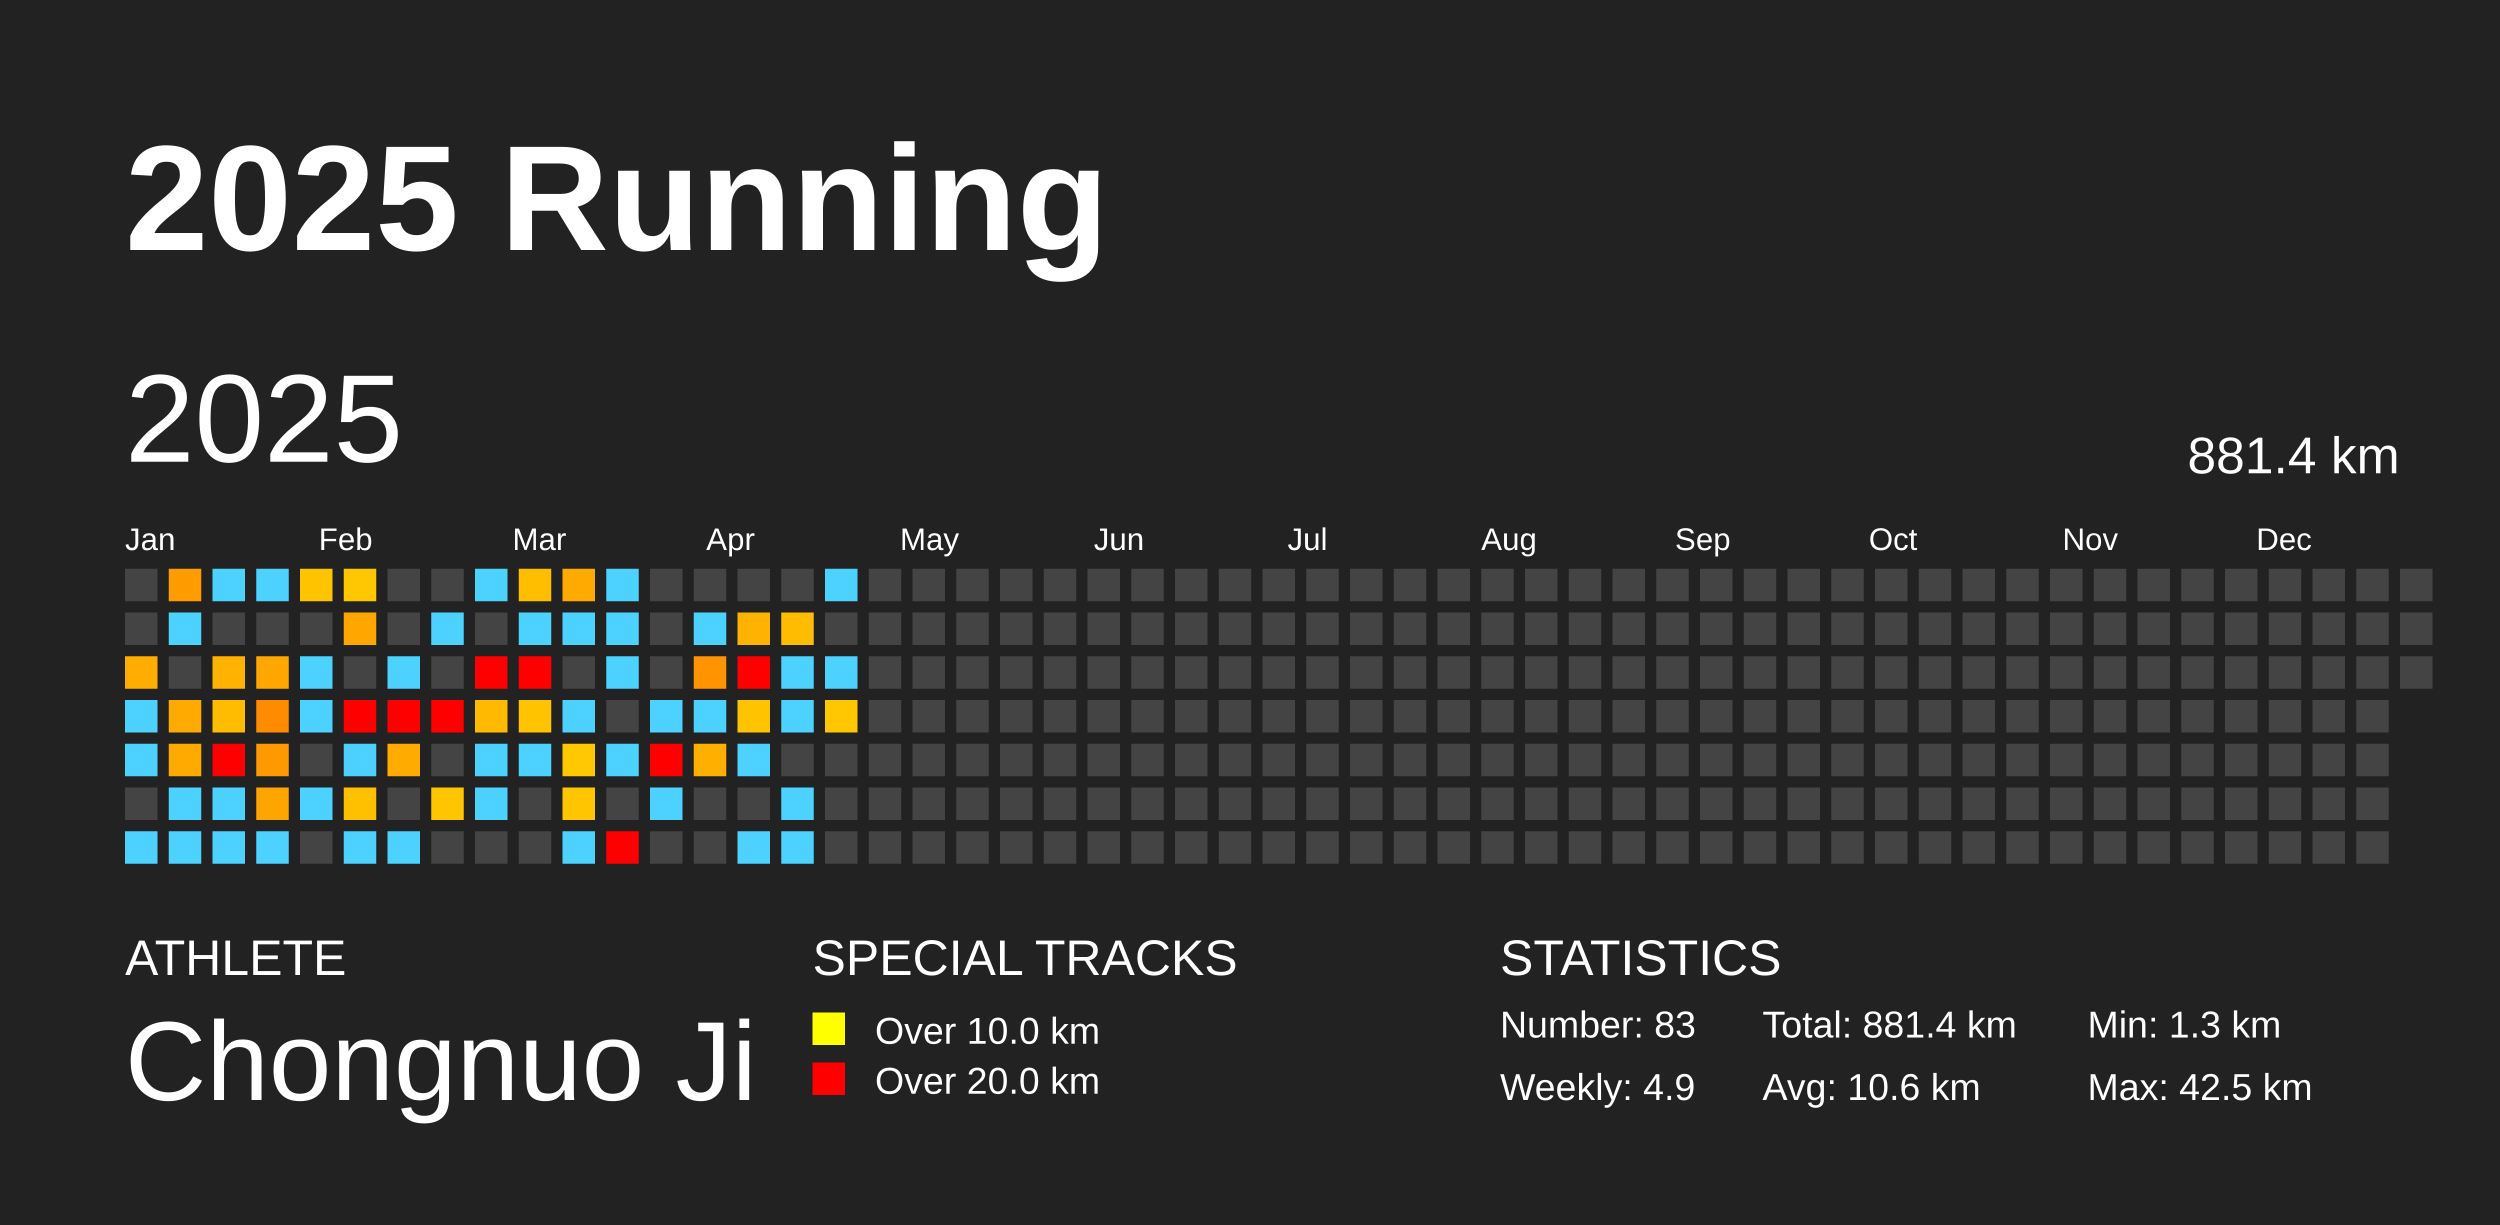
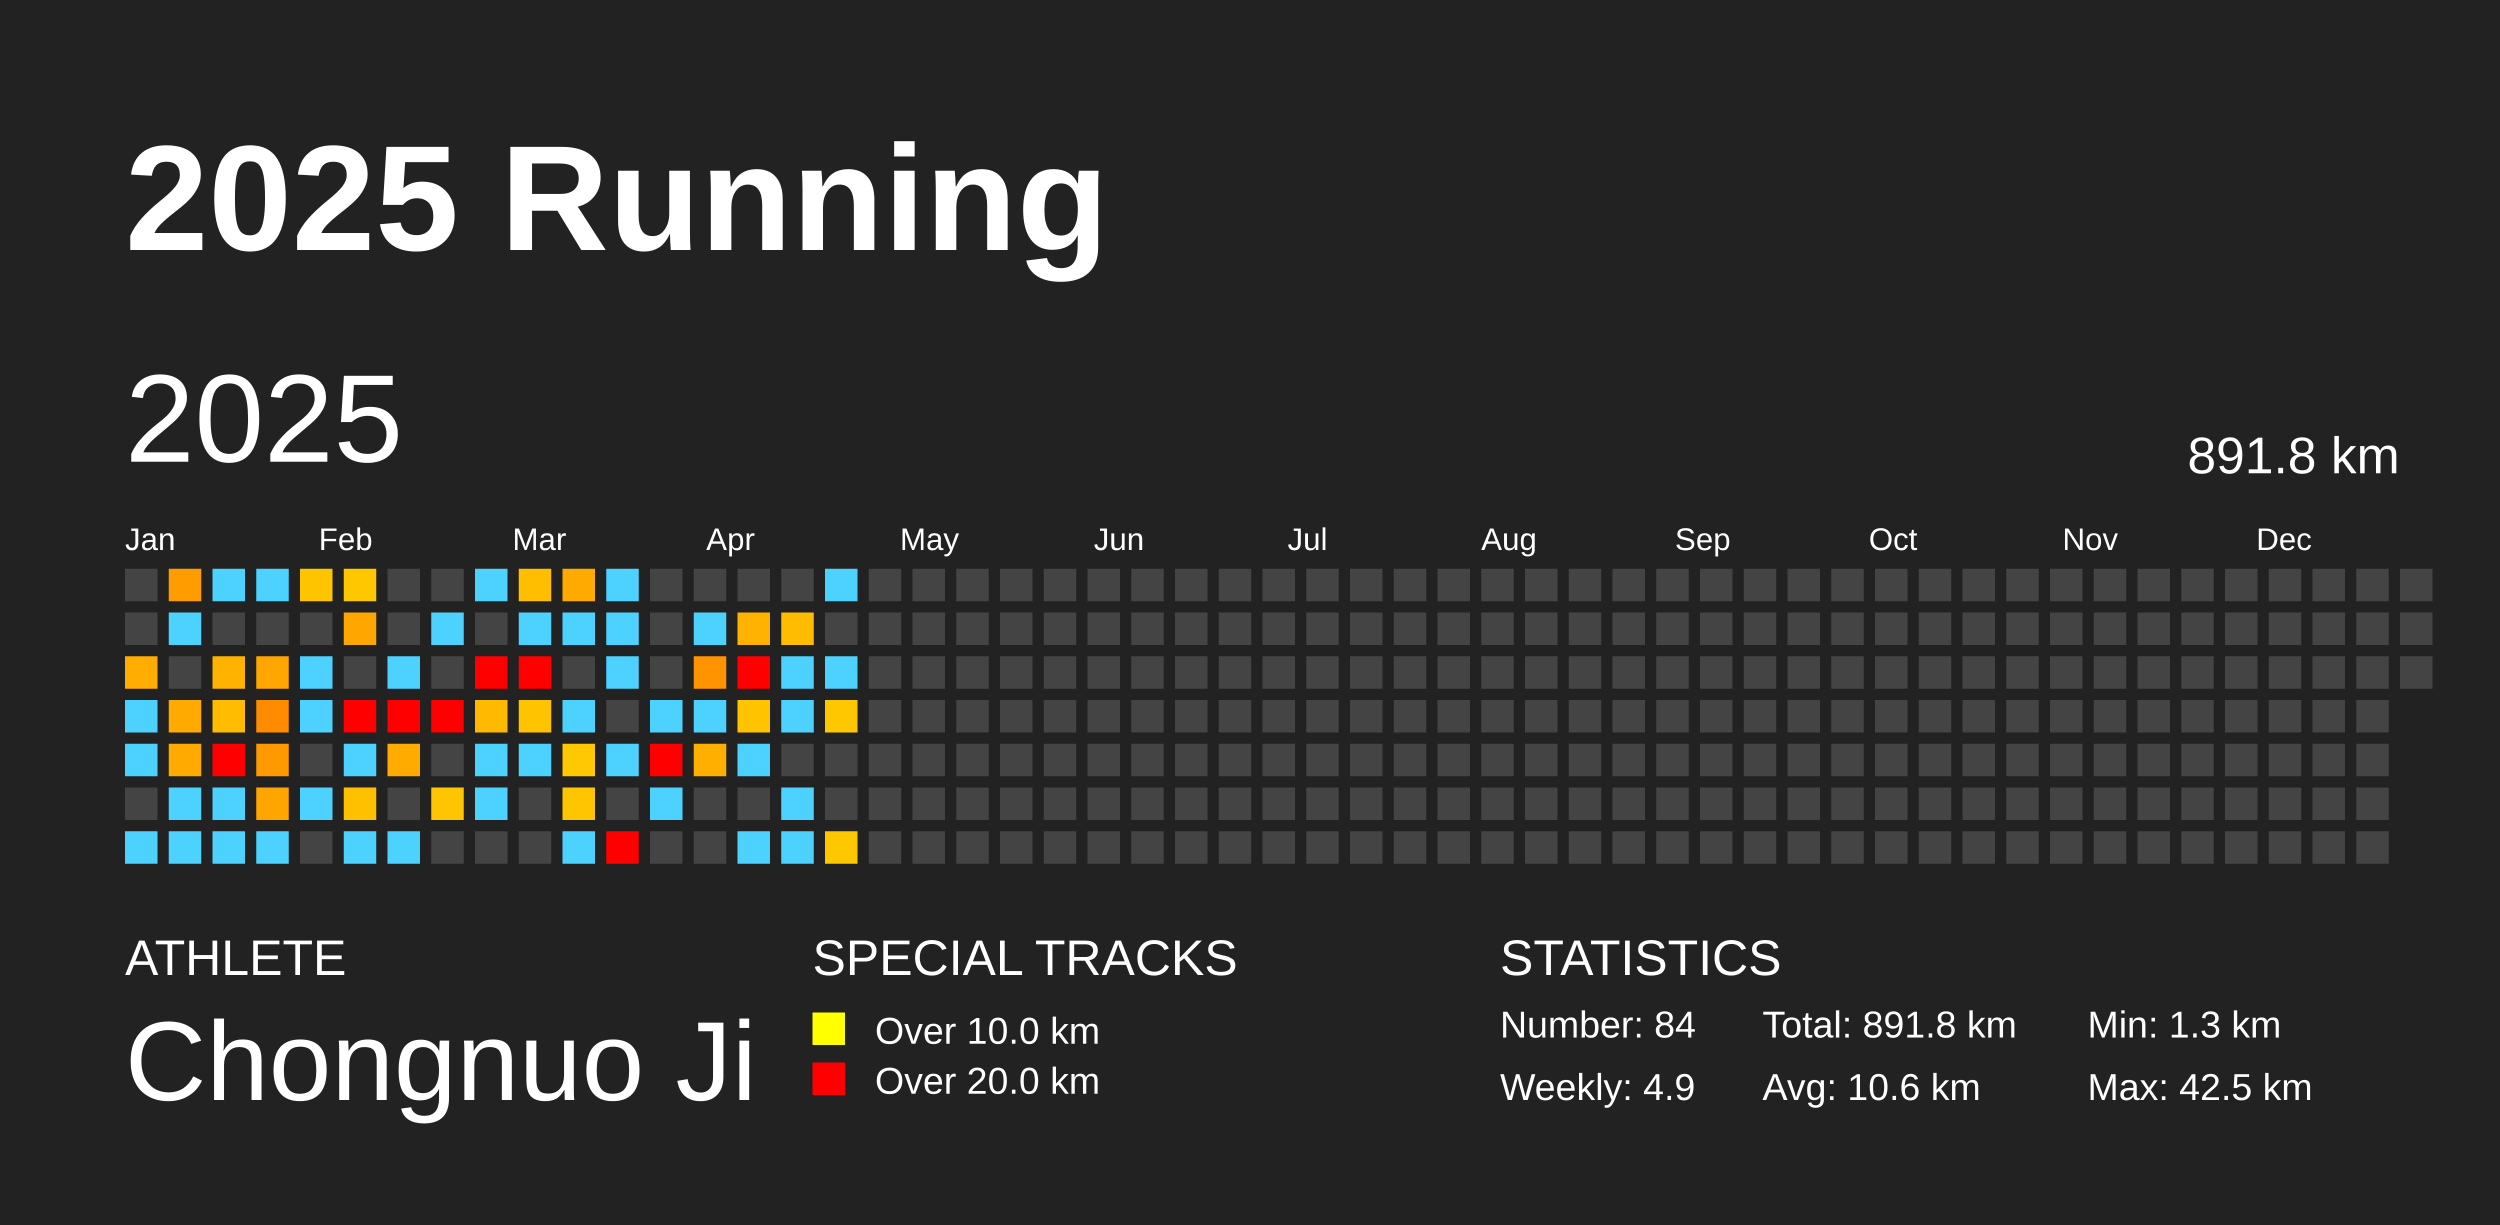
<svg xmlns="http://www.w3.org/2000/svg" baseProfile="full" height="98mm" version="1.1" viewBox="0,0,200,98" width="200mm">
  <defs />
  <rect fill="#222222" height="98" width="200" x="0" y="0" />
  <text fill="#FFFFFF" style="font-size:12px; font-family:Arial; font-weight:bold;" x="10" y="20">2025 Running</text>
  <text fill="#FFFFFF" style="font-size:4px; font-family:Arial" x="10" y="78">ATHLETE</text>
  <text fill="#FFFFFF" style="font-size:9px; font-family:Arial" x="10" y="88">Chongnuo Ji</text>
  <text fill="#FFFFFF" style="font-size:4px; font-family:Arial" x="65" y="78">SPECIAL TRACKS</text>
  <rect fill="yellow" height="2.6" width="2.6" x="65" y="81" />
  <text fill="#FFFFFF" style="font-size:3px; font-family:Arial" x="70" y="83.5">Over 10.0 km</text>
  <rect fill="red" height="2.6" width="2.6" x="65" y="85" />
  <text fill="#FFFFFF" style="font-size:3px; font-family:Arial" x="70" y="87.5">Over 20.0 km</text>
  <text fill="#FFFFFF" style="font-size:4px; font-family:Arial" x="120" y="78">STATISTICS</text>
-   <text fill="#FFFFFF" style="font-size:3px; font-family:Arial" x="120" y="83">Number: 83</text>
+   <text fill="#FFFFFF" style="font-size:3px; font-family:Arial" x="120" y="83">Number: 84</text>
  <text fill="#FFFFFF" style="font-size:3px; font-family:Arial" x="120" y="88">Weekly: 4.9</text>
-   <text fill="#FFFFFF" style="font-size:3px; font-family:Arial" x="141" y="83">Total: 881.4 km</text>
+   <text fill="#FFFFFF" style="font-size:3px; font-family:Arial" x="141" y="83">Total: 891.8 km</text>
  <text fill="#FFFFFF" style="font-size:3px; font-family:Arial" x="141" y="88">Avg: 10.6 km</text>
  <text fill="#FFFFFF" style="font-size:3px; font-family:Arial" x="167" y="83">Min: 1.3 km</text>
  <text fill="#FFFFFF" style="font-size:3px; font-family:Arial" x="167" y="88">Max: 42.5 km</text>
  <text dominant-baseline="hanging" fill="#FFFFFF" style="font-size:10.0px; font-family:Arial;" x="10" y="30">2025</text>
-   <text dominant-baseline="hanging" fill="#FFFFFF" style="font-size:4.125px; font-family:Arial;" x="175" y="35">881.4 km</text>
+   <text dominant-baseline="hanging" fill="#FFFFFF" style="font-size:4.125px; font-family:Arial;" x="175" y="35">891.8 km</text>
  <text fill="#FFFFFF" style="font-size:2.5px; font-family:Arial" x="10.0" y="44">Jan</text>
  <text fill="#FFFFFF" style="font-size:2.5px; font-family:Arial" x="25.5" y="44">Feb</text>
  <text fill="#FFFFFF" style="font-size:2.5px; font-family:Arial" x="41.0" y="44">Mar</text>
  <text fill="#FFFFFF" style="font-size:2.5px; font-family:Arial" x="56.5" y="44">Apr</text>
  <text fill="#FFFFFF" style="font-size:2.5px; font-family:Arial" x="72.0" y="44">May</text>
  <text fill="#FFFFFF" style="font-size:2.5px; font-family:Arial" x="87.5" y="44">Jun</text>
  <text fill="#FFFFFF" style="font-size:2.5px; font-family:Arial" x="103.0" y="44">Jul</text>
  <text fill="#FFFFFF" style="font-size:2.5px; font-family:Arial" x="118.5" y="44">Aug</text>
  <text fill="#FFFFFF" style="font-size:2.5px; font-family:Arial" x="134.0" y="44">Sep</text>
  <text fill="#FFFFFF" style="font-size:2.5px; font-family:Arial" x="149.5" y="44">Oct</text>
  <text fill="#FFFFFF" style="font-size:2.5px; font-family:Arial" x="165.0" y="44">Nov</text>
  <text fill="#FFFFFF" style="font-size:2.5px; font-family:Arial" x="180.5" y="44">Dec</text>
  <rect fill="#444444" height="2.6" width="2.6" x="10.0" y="45.5" />
  <rect fill="#444444" height="2.6" width="2.6" x="10.0" y="49.0" />
  <rect fill="#ffad00" height="2.6" width="2.6" x="10.0" y="52.5" />
  <rect fill="#4dd2ff" height="2.6" width="2.6" x="10.0" y="56.0" />
  <rect fill="#4dd2ff" height="2.6" width="2.6" x="10.0" y="59.5" />
  <rect fill="#444444" height="2.6" width="2.6" x="10.0" y="63.0" />
  <rect fill="#4dd2ff" height="2.6" width="2.6" x="10.0" y="66.5" />
  <rect fill="#ff9d00" height="2.6" width="2.6" x="13.5" y="45.5" />
  <rect fill="#4dd2ff" height="2.6" width="2.6" x="13.5" y="49.0" />
  <rect fill="#444444" height="2.6" width="2.6" x="13.5" y="52.5" />
  <rect fill="#ffaa00" height="2.6" width="2.6" x="13.5" y="56.0" />
  <rect fill="#ffaa00" height="2.6" width="2.6" x="13.5" y="59.5" />
  <rect fill="#4dd2ff" height="2.6" width="2.6" x="13.5" y="63.0" />
  <rect fill="#4dd2ff" height="2.6" width="2.6" x="13.5" y="66.5" />
  <rect fill="#4dd2ff" height="2.6" width="2.6" x="17.0" y="45.5" />
  <rect fill="#444444" height="2.6" width="2.6" x="17.0" y="49.0" />
  <rect fill="#ffb300" height="2.6" width="2.6" x="17.0" y="52.5" />
  <rect fill="#ffbc00" height="2.6" width="2.6" x="17.0" y="56.0" />
  <rect fill="red" height="2.6" width="2.6" x="17.0" y="59.5" />
  <rect fill="#4dd2ff" height="2.6" width="2.6" x="17.0" y="63.0" />
  <rect fill="#4dd2ff" height="2.6" width="2.6" x="17.0" y="66.5" />
  <rect fill="#4dd2ff" height="2.6" width="2.6" x="20.5" y="45.5" />
  <rect fill="#444444" height="2.6" width="2.6" x="20.5" y="49.0" />
  <rect fill="#ffa600" height="2.6" width="2.6" x="20.5" y="52.5" />
  <rect fill="#ff8c00" height="2.6" width="2.6" x="20.5" y="56.0" />
  <rect fill="#ff9900" height="2.6" width="2.6" x="20.5" y="59.5" />
  <rect fill="#ffa500" height="2.6" width="2.6" x="20.5" y="63.0" />
  <rect fill="#4dd2ff" height="2.6" width="2.6" x="20.5" y="66.5" />
  <rect fill="#ffc400" height="2.6" width="2.6" x="24.0" y="45.5" />
  <rect fill="#444444" height="2.6" width="2.6" x="24.0" y="49.0" />
  <rect fill="#4dd2ff" height="2.6" width="2.6" x="24.0" y="52.5" />
  <rect fill="#4dd2ff" height="2.6" width="2.6" x="24.0" y="56.0" />
  <rect fill="#444444" height="2.6" width="2.6" x="24.0" y="59.5" />
  <rect fill="#4dd2ff" height="2.6" width="2.6" x="24.0" y="63.0" />
  <rect fill="#444444" height="2.6" width="2.6" x="24.0" y="66.5" />
  <rect fill="#ffc700" height="2.6" width="2.6" x="27.5" y="45.5" />
  <rect fill="#ffa700" height="2.6" width="2.6" x="27.5" y="49.0" />
  <rect fill="#444444" height="2.6" width="2.6" x="27.5" y="52.5" />
  <rect fill="red" height="2.6" width="2.6" x="27.5" y="56.0" />
  <rect fill="#4dd2ff" height="2.6" width="2.6" x="27.5" y="59.5" />
  <rect fill="#ffc000" height="2.6" width="2.6" x="27.5" y="63.0" />
  <rect fill="#4dd2ff" height="2.6" width="2.6" x="27.5" y="66.5" />
  <rect fill="#444444" height="2.6" width="2.6" x="31.0" y="45.5" />
  <rect fill="#444444" height="2.6" width="2.6" x="31.0" y="49.0" />
  <rect fill="#4dd2ff" height="2.6" width="2.6" x="31.0" y="52.5" />
  <rect fill="red" height="2.6" width="2.6" x="31.0" y="56.0" />
  <rect fill="#ffab00" height="2.6" width="2.6" x="31.0" y="59.5" />
  <rect fill="#444444" height="2.6" width="2.6" x="31.0" y="63.0" />
  <rect fill="#4dd2ff" height="2.6" width="2.6" x="31.0" y="66.5" />
  <rect fill="#444444" height="2.6" width="2.6" x="34.5" y="45.5" />
  <rect fill="#4dd2ff" height="2.6" width="2.6" x="34.5" y="49.0" />
  <rect fill="#444444" height="2.6" width="2.6" x="34.5" y="52.5" />
  <rect fill="red" height="2.6" width="2.6" x="34.5" y="56.0" />
  <rect fill="#444444" height="2.6" width="2.6" x="34.5" y="59.5" />
  <rect fill="#ffc500" height="2.6" width="2.6" x="34.5" y="63.0" />
  <rect fill="#444444" height="2.6" width="2.6" x="34.5" y="66.5" />
  <rect fill="#4dd2ff" height="2.6" width="2.6" x="38.0" y="45.5" />
  <rect fill="#444444" height="2.6" width="2.6" x="38.0" y="49.0" />
  <rect fill="red" height="2.6" width="2.6" x="38.0" y="52.5" />
  <rect fill="#ffba00" height="2.6" width="2.6" x="38.0" y="56.0" />
  <rect fill="#4dd2ff" height="2.6" width="2.6" x="38.0" y="59.5" />
  <rect fill="#4dd2ff" height="2.6" width="2.6" x="38.0" y="63.0" />
  <rect fill="#444444" height="2.6" width="2.6" x="38.0" y="66.5" />
  <rect fill="#ffbf00" height="2.6" width="2.6" x="41.5" y="45.5" />
  <rect fill="#4dd2ff" height="2.6" width="2.6" x="41.5" y="49.0" />
  <rect fill="red" height="2.6" width="2.6" x="41.5" y="52.5" />
  <rect fill="#ffc300" height="2.6" width="2.6" x="41.5" y="56.0" />
  <rect fill="#4dd2ff" height="2.6" width="2.6" x="41.5" y="59.5" />
  <rect fill="#444444" height="2.6" width="2.6" x="41.5" y="63.0" />
  <rect fill="#444444" height="2.6" width="2.6" x="41.5" y="66.5" />
  <rect fill="#ffaa00" height="2.6" width="2.6" x="45.0" y="45.5" />
  <rect fill="#4dd2ff" height="2.6" width="2.6" x="45.0" y="49.0" />
  <rect fill="#444444" height="2.6" width="2.6" x="45.0" y="52.5" />
  <rect fill="#4dd2ff" height="2.6" width="2.6" x="45.0" y="56.0" />
  <rect fill="#ffc800" height="2.6" width="2.6" x="45.0" y="59.5" />
  <rect fill="#ffc600" height="2.6" width="2.6" x="45.0" y="63.0" />
  <rect fill="#4dd2ff" height="2.6" width="2.6" x="45.0" y="66.5" />
  <rect fill="#4dd2ff" height="2.6" width="2.6" x="48.5" y="45.5" />
  <rect fill="#4dd2ff" height="2.6" width="2.6" x="48.5" y="49.0" />
  <rect fill="#4dd2ff" height="2.6" width="2.6" x="48.5" y="52.5" />
  <rect fill="#444444" height="2.6" width="2.6" x="48.5" y="56.0" />
  <rect fill="#4dd2ff" height="2.6" width="2.6" x="48.5" y="59.5" />
  <rect fill="#444444" height="2.6" width="2.6" x="48.5" y="63.0" />
  <rect fill="red" height="2.6" width="2.6" x="48.5" y="66.5" />
  <rect fill="#444444" height="2.6" width="2.6" x="52.0" y="45.5" />
  <rect fill="#444444" height="2.6" width="2.6" x="52.0" y="49.0" />
  <rect fill="#444444" height="2.6" width="2.6" x="52.0" y="52.5" />
  <rect fill="#4dd2ff" height="2.6" width="2.6" x="52.0" y="56.0" />
  <rect fill="red" height="2.6" width="2.6" x="52.0" y="59.5" />
  <rect fill="#4dd2ff" height="2.6" width="2.6" x="52.0" y="63.0" />
  <rect fill="#444444" height="2.6" width="2.6" x="52.0" y="66.5" />
  <rect fill="#444444" height="2.6" width="2.6" x="55.5" y="45.5" />
  <rect fill="#4dd2ff" height="2.6" width="2.6" x="55.5" y="49.0" />
  <rect fill="#ff9400" height="2.6" width="2.6" x="55.5" y="52.5" />
  <rect fill="#4dd2ff" height="2.6" width="2.6" x="55.5" y="56.0" />
  <rect fill="#ffaf00" height="2.6" width="2.6" x="55.5" y="59.5" />
  <rect fill="#444444" height="2.6" width="2.6" x="55.5" y="63.0" />
  <rect fill="#444444" height="2.6" width="2.6" x="55.5" y="66.5" />
  <rect fill="#444444" height="2.6" width="2.6" x="59.0" y="45.5" />
  <rect fill="#ffb300" height="2.6" width="2.6" x="59.0" y="49.0" />
  <rect fill="red" height="2.6" width="2.6" x="59.0" y="52.5" />
  <rect fill="#ffc300" height="2.6" width="2.6" x="59.0" y="56.0" />
  <rect fill="#4dd2ff" height="2.6" width="2.6" x="59.0" y="59.5" />
  <rect fill="#444444" height="2.6" width="2.6" x="59.0" y="63.0" />
  <rect fill="#4dd2ff" height="2.6" width="2.6" x="59.0" y="66.5" />
  <rect fill="#444444" height="2.6" width="2.6" x="62.5" y="45.5" />
  <rect fill="#ffbc00" height="2.6" width="2.6" x="62.5" y="49.0" />
  <rect fill="#4dd2ff" height="2.6" width="2.6" x="62.5" y="52.5" />
  <rect fill="#4dd2ff" height="2.6" width="2.6" x="62.5" y="56.0" />
  <rect fill="#444444" height="2.6" width="2.6" x="62.5" y="59.5" />
  <rect fill="#4dd2ff" height="2.6" width="2.6" x="62.5" y="63.0" />
  <rect fill="#4dd2ff" height="2.6" width="2.6" x="62.5" y="66.5" />
  <rect fill="#4dd2ff" height="2.6" width="2.6" x="66.0" y="45.5" />
  <rect fill="#444444" height="2.6" width="2.6" x="66.0" y="49.0" />
  <rect fill="#4dd2ff" height="2.6" width="2.6" x="66.0" y="52.5" />
  <rect fill="#ffc700" height="2.6" width="2.6" x="66.0" y="56.0" />
  <rect fill="#444444" height="2.6" width="2.6" x="66.0" y="59.5" />
  <rect fill="#444444" height="2.6" width="2.6" x="66.0" y="63.0" />
-   <rect fill="#444444" height="2.6" width="2.6" x="66.0" y="66.5" />
+   <rect fill="#ffc700" height="2.6" width="2.6" x="66.0" y="66.5" />
  <rect fill="#444444" height="2.6" width="2.6" x="69.5" y="45.5" />
  <rect fill="#444444" height="2.6" width="2.6" x="69.5" y="49.0" />
  <rect fill="#444444" height="2.6" width="2.6" x="69.5" y="52.5" />
  <rect fill="#444444" height="2.6" width="2.6" x="69.5" y="56.0" />
  <rect fill="#444444" height="2.6" width="2.6" x="69.5" y="59.5" />
  <rect fill="#444444" height="2.6" width="2.6" x="69.5" y="63.0" />
  <rect fill="#444444" height="2.6" width="2.6" x="69.5" y="66.5" />
  <rect fill="#444444" height="2.6" width="2.6" x="73.0" y="45.5" />
  <rect fill="#444444" height="2.6" width="2.6" x="73.0" y="49.0" />
  <rect fill="#444444" height="2.6" width="2.6" x="73.0" y="52.5" />
  <rect fill="#444444" height="2.6" width="2.6" x="73.0" y="56.0" />
  <rect fill="#444444" height="2.6" width="2.6" x="73.0" y="59.5" />
  <rect fill="#444444" height="2.6" width="2.6" x="73.0" y="63.0" />
  <rect fill="#444444" height="2.6" width="2.6" x="73.0" y="66.5" />
  <rect fill="#444444" height="2.6" width="2.6" x="76.5" y="45.5" />
  <rect fill="#444444" height="2.6" width="2.6" x="76.5" y="49.0" />
  <rect fill="#444444" height="2.6" width="2.6" x="76.5" y="52.5" />
  <rect fill="#444444" height="2.6" width="2.6" x="76.5" y="56.0" />
  <rect fill="#444444" height="2.6" width="2.6" x="76.5" y="59.5" />
  <rect fill="#444444" height="2.6" width="2.6" x="76.5" y="63.0" />
  <rect fill="#444444" height="2.6" width="2.6" x="76.5" y="66.5" />
  <rect fill="#444444" height="2.6" width="2.6" x="80.0" y="45.5" />
  <rect fill="#444444" height="2.6" width="2.6" x="80.0" y="49.0" />
  <rect fill="#444444" height="2.6" width="2.6" x="80.0" y="52.5" />
  <rect fill="#444444" height="2.6" width="2.6" x="80.0" y="56.0" />
  <rect fill="#444444" height="2.6" width="2.6" x="80.0" y="59.5" />
  <rect fill="#444444" height="2.6" width="2.6" x="80.0" y="63.0" />
  <rect fill="#444444" height="2.6" width="2.6" x="80.0" y="66.5" />
  <rect fill="#444444" height="2.6" width="2.6" x="83.5" y="45.5" />
  <rect fill="#444444" height="2.6" width="2.6" x="83.5" y="49.0" />
  <rect fill="#444444" height="2.6" width="2.6" x="83.5" y="52.5" />
  <rect fill="#444444" height="2.6" width="2.6" x="83.5" y="56.0" />
  <rect fill="#444444" height="2.6" width="2.6" x="83.5" y="59.5" />
  <rect fill="#444444" height="2.6" width="2.6" x="83.5" y="63.0" />
  <rect fill="#444444" height="2.6" width="2.6" x="83.5" y="66.5" />
  <rect fill="#444444" height="2.6" width="2.6" x="87.0" y="45.5" />
  <rect fill="#444444" height="2.6" width="2.6" x="87.0" y="49.0" />
  <rect fill="#444444" height="2.6" width="2.6" x="87.0" y="52.5" />
  <rect fill="#444444" height="2.6" width="2.6" x="87.0" y="56.0" />
  <rect fill="#444444" height="2.6" width="2.6" x="87.0" y="59.5" />
  <rect fill="#444444" height="2.6" width="2.6" x="87.0" y="63.0" />
  <rect fill="#444444" height="2.6" width="2.6" x="87.0" y="66.5" />
  <rect fill="#444444" height="2.6" width="2.6" x="90.5" y="45.5" />
  <rect fill="#444444" height="2.6" width="2.6" x="90.5" y="49.0" />
  <rect fill="#444444" height="2.6" width="2.6" x="90.5" y="52.5" />
  <rect fill="#444444" height="2.6" width="2.6" x="90.5" y="56.0" />
  <rect fill="#444444" height="2.6" width="2.6" x="90.5" y="59.5" />
  <rect fill="#444444" height="2.6" width="2.6" x="90.5" y="63.0" />
  <rect fill="#444444" height="2.6" width="2.6" x="90.5" y="66.5" />
  <rect fill="#444444" height="2.6" width="2.6" x="94.0" y="45.5" />
  <rect fill="#444444" height="2.6" width="2.6" x="94.0" y="49.0" />
  <rect fill="#444444" height="2.6" width="2.6" x="94.0" y="52.5" />
  <rect fill="#444444" height="2.6" width="2.6" x="94.0" y="56.0" />
  <rect fill="#444444" height="2.6" width="2.6" x="94.0" y="59.5" />
  <rect fill="#444444" height="2.6" width="2.6" x="94.0" y="63.0" />
  <rect fill="#444444" height="2.6" width="2.6" x="94.0" y="66.5" />
  <rect fill="#444444" height="2.6" width="2.6" x="97.5" y="45.5" />
  <rect fill="#444444" height="2.6" width="2.6" x="97.5" y="49.0" />
  <rect fill="#444444" height="2.6" width="2.6" x="97.5" y="52.5" />
  <rect fill="#444444" height="2.6" width="2.6" x="97.5" y="56.0" />
  <rect fill="#444444" height="2.6" width="2.6" x="97.5" y="59.5" />
  <rect fill="#444444" height="2.6" width="2.6" x="97.5" y="63.0" />
  <rect fill="#444444" height="2.6" width="2.6" x="97.5" y="66.5" />
  <rect fill="#444444" height="2.6" width="2.6" x="101.0" y="45.5" />
  <rect fill="#444444" height="2.6" width="2.6" x="101.0" y="49.0" />
  <rect fill="#444444" height="2.6" width="2.6" x="101.0" y="52.5" />
  <rect fill="#444444" height="2.6" width="2.6" x="101.0" y="56.0" />
  <rect fill="#444444" height="2.6" width="2.6" x="101.0" y="59.5" />
  <rect fill="#444444" height="2.6" width="2.6" x="101.0" y="63.0" />
  <rect fill="#444444" height="2.6" width="2.6" x="101.0" y="66.5" />
  <rect fill="#444444" height="2.6" width="2.6" x="104.5" y="45.5" />
  <rect fill="#444444" height="2.6" width="2.6" x="104.5" y="49.0" />
  <rect fill="#444444" height="2.6" width="2.6" x="104.5" y="52.5" />
  <rect fill="#444444" height="2.6" width="2.6" x="104.5" y="56.0" />
  <rect fill="#444444" height="2.6" width="2.6" x="104.5" y="59.5" />
  <rect fill="#444444" height="2.6" width="2.6" x="104.5" y="63.0" />
  <rect fill="#444444" height="2.6" width="2.6" x="104.5" y="66.5" />
  <rect fill="#444444" height="2.6" width="2.6" x="108.0" y="45.5" />
  <rect fill="#444444" height="2.6" width="2.6" x="108.0" y="49.0" />
  <rect fill="#444444" height="2.6" width="2.6" x="108.0" y="52.5" />
  <rect fill="#444444" height="2.6" width="2.6" x="108.0" y="56.0" />
  <rect fill="#444444" height="2.6" width="2.6" x="108.0" y="59.5" />
  <rect fill="#444444" height="2.6" width="2.6" x="108.0" y="63.0" />
  <rect fill="#444444" height="2.6" width="2.6" x="108.0" y="66.5" />
  <rect fill="#444444" height="2.6" width="2.6" x="111.5" y="45.5" />
  <rect fill="#444444" height="2.6" width="2.6" x="111.5" y="49.0" />
  <rect fill="#444444" height="2.6" width="2.6" x="111.5" y="52.5" />
  <rect fill="#444444" height="2.6" width="2.6" x="111.5" y="56.0" />
  <rect fill="#444444" height="2.6" width="2.6" x="111.5" y="59.5" />
  <rect fill="#444444" height="2.6" width="2.6" x="111.5" y="63.0" />
  <rect fill="#444444" height="2.6" width="2.6" x="111.5" y="66.5" />
  <rect fill="#444444" height="2.6" width="2.6" x="115.0" y="45.5" />
  <rect fill="#444444" height="2.6" width="2.6" x="115.0" y="49.0" />
  <rect fill="#444444" height="2.6" width="2.6" x="115.0" y="52.5" />
  <rect fill="#444444" height="2.6" width="2.6" x="115.0" y="56.0" />
  <rect fill="#444444" height="2.6" width="2.6" x="115.0" y="59.5" />
  <rect fill="#444444" height="2.6" width="2.6" x="115.0" y="63.0" />
  <rect fill="#444444" height="2.6" width="2.6" x="115.0" y="66.5" />
  <rect fill="#444444" height="2.6" width="2.6" x="118.5" y="45.5" />
  <rect fill="#444444" height="2.6" width="2.6" x="118.5" y="49.0" />
  <rect fill="#444444" height="2.6" width="2.6" x="118.5" y="52.5" />
  <rect fill="#444444" height="2.6" width="2.6" x="118.5" y="56.0" />
  <rect fill="#444444" height="2.6" width="2.6" x="118.5" y="59.5" />
  <rect fill="#444444" height="2.6" width="2.6" x="118.5" y="63.0" />
  <rect fill="#444444" height="2.6" width="2.6" x="118.5" y="66.5" />
  <rect fill="#444444" height="2.6" width="2.6" x="122.0" y="45.5" />
  <rect fill="#444444" height="2.6" width="2.6" x="122.0" y="49.0" />
  <rect fill="#444444" height="2.6" width="2.6" x="122.0" y="52.5" />
  <rect fill="#444444" height="2.6" width="2.6" x="122.0" y="56.0" />
  <rect fill="#444444" height="2.6" width="2.6" x="122.0" y="59.5" />
  <rect fill="#444444" height="2.6" width="2.6" x="122.0" y="63.0" />
  <rect fill="#444444" height="2.6" width="2.6" x="122.0" y="66.5" />
  <rect fill="#444444" height="2.6" width="2.6" x="125.5" y="45.5" />
  <rect fill="#444444" height="2.6" width="2.6" x="125.5" y="49.0" />
  <rect fill="#444444" height="2.6" width="2.6" x="125.5" y="52.5" />
  <rect fill="#444444" height="2.6" width="2.6" x="125.5" y="56.0" />
  <rect fill="#444444" height="2.6" width="2.6" x="125.5" y="59.5" />
  <rect fill="#444444" height="2.6" width="2.6" x="125.5" y="63.0" />
  <rect fill="#444444" height="2.6" width="2.6" x="125.5" y="66.5" />
  <rect fill="#444444" height="2.6" width="2.6" x="129.0" y="45.5" />
  <rect fill="#444444" height="2.6" width="2.6" x="129.0" y="49.0" />
  <rect fill="#444444" height="2.6" width="2.6" x="129.0" y="52.5" />
  <rect fill="#444444" height="2.6" width="2.6" x="129.0" y="56.0" />
  <rect fill="#444444" height="2.6" width="2.6" x="129.0" y="59.5" />
  <rect fill="#444444" height="2.6" width="2.6" x="129.0" y="63.0" />
  <rect fill="#444444" height="2.6" width="2.6" x="129.0" y="66.5" />
  <rect fill="#444444" height="2.6" width="2.6" x="132.5" y="45.5" />
  <rect fill="#444444" height="2.6" width="2.6" x="132.5" y="49.0" />
  <rect fill="#444444" height="2.6" width="2.6" x="132.5" y="52.5" />
  <rect fill="#444444" height="2.6" width="2.6" x="132.5" y="56.0" />
  <rect fill="#444444" height="2.6" width="2.6" x="132.5" y="59.5" />
  <rect fill="#444444" height="2.6" width="2.6" x="132.5" y="63.0" />
  <rect fill="#444444" height="2.6" width="2.6" x="132.5" y="66.5" />
  <rect fill="#444444" height="2.6" width="2.6" x="136.0" y="45.5" />
  <rect fill="#444444" height="2.6" width="2.6" x="136.0" y="49.0" />
  <rect fill="#444444" height="2.6" width="2.6" x="136.0" y="52.5" />
  <rect fill="#444444" height="2.6" width="2.6" x="136.0" y="56.0" />
  <rect fill="#444444" height="2.6" width="2.6" x="136.0" y="59.5" />
  <rect fill="#444444" height="2.6" width="2.6" x="136.0" y="63.0" />
  <rect fill="#444444" height="2.6" width="2.6" x="136.0" y="66.5" />
  <rect fill="#444444" height="2.6" width="2.6" x="139.5" y="45.5" />
  <rect fill="#444444" height="2.6" width="2.6" x="139.5" y="49.0" />
  <rect fill="#444444" height="2.6" width="2.6" x="139.5" y="52.5" />
  <rect fill="#444444" height="2.6" width="2.6" x="139.5" y="56.0" />
  <rect fill="#444444" height="2.6" width="2.6" x="139.5" y="59.5" />
  <rect fill="#444444" height="2.6" width="2.6" x="139.5" y="63.0" />
  <rect fill="#444444" height="2.6" width="2.6" x="139.5" y="66.5" />
  <rect fill="#444444" height="2.6" width="2.6" x="143.0" y="45.5" />
  <rect fill="#444444" height="2.6" width="2.6" x="143.0" y="49.0" />
  <rect fill="#444444" height="2.6" width="2.6" x="143.0" y="52.5" />
  <rect fill="#444444" height="2.6" width="2.6" x="143.0" y="56.0" />
  <rect fill="#444444" height="2.6" width="2.6" x="143.0" y="59.5" />
  <rect fill="#444444" height="2.6" width="2.6" x="143.0" y="63.0" />
  <rect fill="#444444" height="2.6" width="2.6" x="143.0" y="66.5" />
  <rect fill="#444444" height="2.6" width="2.6" x="146.5" y="45.5" />
  <rect fill="#444444" height="2.6" width="2.6" x="146.5" y="49.0" />
  <rect fill="#444444" height="2.6" width="2.6" x="146.5" y="52.5" />
  <rect fill="#444444" height="2.6" width="2.6" x="146.5" y="56.0" />
  <rect fill="#444444" height="2.6" width="2.6" x="146.5" y="59.5" />
  <rect fill="#444444" height="2.6" width="2.6" x="146.5" y="63.0" />
  <rect fill="#444444" height="2.6" width="2.6" x="146.5" y="66.5" />
  <rect fill="#444444" height="2.6" width="2.6" x="150.0" y="45.5" />
  <rect fill="#444444" height="2.6" width="2.6" x="150.0" y="49.0" />
  <rect fill="#444444" height="2.6" width="2.6" x="150.0" y="52.5" />
  <rect fill="#444444" height="2.6" width="2.6" x="150.0" y="56.0" />
  <rect fill="#444444" height="2.6" width="2.6" x="150.0" y="59.5" />
  <rect fill="#444444" height="2.6" width="2.6" x="150.0" y="63.0" />
  <rect fill="#444444" height="2.6" width="2.6" x="150.0" y="66.5" />
  <rect fill="#444444" height="2.6" width="2.6" x="153.5" y="45.5" />
  <rect fill="#444444" height="2.6" width="2.6" x="153.5" y="49.0" />
  <rect fill="#444444" height="2.6" width="2.6" x="153.5" y="52.5" />
  <rect fill="#444444" height="2.6" width="2.6" x="153.5" y="56.0" />
  <rect fill="#444444" height="2.6" width="2.6" x="153.5" y="59.5" />
  <rect fill="#444444" height="2.6" width="2.6" x="153.5" y="63.0" />
  <rect fill="#444444" height="2.6" width="2.6" x="153.5" y="66.5" />
  <rect fill="#444444" height="2.6" width="2.6" x="157.0" y="45.5" />
  <rect fill="#444444" height="2.6" width="2.6" x="157.0" y="49.0" />
  <rect fill="#444444" height="2.6" width="2.6" x="157.0" y="52.5" />
  <rect fill="#444444" height="2.6" width="2.6" x="157.0" y="56.0" />
  <rect fill="#444444" height="2.6" width="2.6" x="157.0" y="59.5" />
  <rect fill="#444444" height="2.6" width="2.6" x="157.0" y="63.0" />
  <rect fill="#444444" height="2.6" width="2.6" x="157.0" y="66.5" />
  <rect fill="#444444" height="2.6" width="2.6" x="160.5" y="45.5" />
  <rect fill="#444444" height="2.6" width="2.6" x="160.5" y="49.0" />
  <rect fill="#444444" height="2.6" width="2.6" x="160.5" y="52.5" />
  <rect fill="#444444" height="2.6" width="2.6" x="160.5" y="56.0" />
  <rect fill="#444444" height="2.6" width="2.6" x="160.5" y="59.5" />
  <rect fill="#444444" height="2.6" width="2.6" x="160.5" y="63.0" />
  <rect fill="#444444" height="2.6" width="2.6" x="160.5" y="66.5" />
  <rect fill="#444444" height="2.6" width="2.6" x="164.0" y="45.5" />
  <rect fill="#444444" height="2.6" width="2.6" x="164.0" y="49.0" />
  <rect fill="#444444" height="2.6" width="2.6" x="164.0" y="52.5" />
  <rect fill="#444444" height="2.6" width="2.6" x="164.0" y="56.0" />
  <rect fill="#444444" height="2.6" width="2.6" x="164.0" y="59.5" />
  <rect fill="#444444" height="2.6" width="2.6" x="164.0" y="63.0" />
  <rect fill="#444444" height="2.6" width="2.6" x="164.0" y="66.5" />
  <rect fill="#444444" height="2.6" width="2.6" x="167.5" y="45.5" />
  <rect fill="#444444" height="2.6" width="2.6" x="167.5" y="49.0" />
  <rect fill="#444444" height="2.6" width="2.6" x="167.5" y="52.5" />
  <rect fill="#444444" height="2.6" width="2.6" x="167.5" y="56.0" />
  <rect fill="#444444" height="2.6" width="2.6" x="167.5" y="59.5" />
  <rect fill="#444444" height="2.6" width="2.6" x="167.5" y="63.0" />
  <rect fill="#444444" height="2.6" width="2.6" x="167.5" y="66.5" />
  <rect fill="#444444" height="2.6" width="2.6" x="171.0" y="45.5" />
  <rect fill="#444444" height="2.6" width="2.6" x="171.0" y="49.0" />
  <rect fill="#444444" height="2.6" width="2.6" x="171.0" y="52.5" />
  <rect fill="#444444" height="2.6" width="2.6" x="171.0" y="56.0" />
  <rect fill="#444444" height="2.6" width="2.6" x="171.0" y="59.5" />
  <rect fill="#444444" height="2.6" width="2.6" x="171.0" y="63.0" />
  <rect fill="#444444" height="2.6" width="2.6" x="171.0" y="66.5" />
  <rect fill="#444444" height="2.6" width="2.6" x="174.5" y="45.5" />
  <rect fill="#444444" height="2.6" width="2.6" x="174.5" y="49.0" />
  <rect fill="#444444" height="2.6" width="2.6" x="174.5" y="52.5" />
  <rect fill="#444444" height="2.6" width="2.6" x="174.5" y="56.0" />
  <rect fill="#444444" height="2.6" width="2.6" x="174.5" y="59.5" />
  <rect fill="#444444" height="2.6" width="2.6" x="174.5" y="63.0" />
  <rect fill="#444444" height="2.6" width="2.6" x="174.5" y="66.5" />
  <rect fill="#444444" height="2.6" width="2.6" x="178.0" y="45.5" />
  <rect fill="#444444" height="2.6" width="2.6" x="178.0" y="49.0" />
  <rect fill="#444444" height="2.6" width="2.6" x="178.0" y="52.5" />
  <rect fill="#444444" height="2.6" width="2.6" x="178.0" y="56.0" />
  <rect fill="#444444" height="2.6" width="2.6" x="178.0" y="59.5" />
  <rect fill="#444444" height="2.6" width="2.6" x="178.0" y="63.0" />
  <rect fill="#444444" height="2.6" width="2.6" x="178.0" y="66.5" />
  <rect fill="#444444" height="2.6" width="2.6" x="181.5" y="45.5" />
  <rect fill="#444444" height="2.6" width="2.6" x="181.5" y="49.0" />
  <rect fill="#444444" height="2.6" width="2.6" x="181.5" y="52.5" />
  <rect fill="#444444" height="2.6" width="2.6" x="181.5" y="56.0" />
  <rect fill="#444444" height="2.6" width="2.6" x="181.5" y="59.5" />
  <rect fill="#444444" height="2.6" width="2.6" x="181.5" y="63.0" />
  <rect fill="#444444" height="2.6" width="2.6" x="181.5" y="66.5" />
  <rect fill="#444444" height="2.6" width="2.6" x="185.0" y="45.5" />
  <rect fill="#444444" height="2.6" width="2.6" x="185.0" y="49.0" />
  <rect fill="#444444" height="2.6" width="2.6" x="185.0" y="52.5" />
  <rect fill="#444444" height="2.6" width="2.6" x="185.0" y="56.0" />
  <rect fill="#444444" height="2.6" width="2.6" x="185.0" y="59.5" />
  <rect fill="#444444" height="2.6" width="2.6" x="185.0" y="63.0" />
  <rect fill="#444444" height="2.6" width="2.6" x="185.0" y="66.5" />
  <rect fill="#444444" height="2.6" width="2.6" x="188.5" y="45.5" />
  <rect fill="#444444" height="2.6" width="2.6" x="188.5" y="49.0" />
  <rect fill="#444444" height="2.6" width="2.6" x="188.5" y="52.5" />
  <rect fill="#444444" height="2.6" width="2.6" x="188.5" y="56.0" />
  <rect fill="#444444" height="2.6" width="2.6" x="188.5" y="59.5" />
  <rect fill="#444444" height="2.6" width="2.6" x="188.5" y="63.0" />
  <rect fill="#444444" height="2.6" width="2.6" x="188.5" y="66.5" />
  <rect fill="#444444" height="2.6" width="2.6" x="192.0" y="45.5" />
  <rect fill="#444444" height="2.6" width="2.6" x="192.0" y="49.0" />
  <rect fill="#444444" height="2.6" width="2.6" x="192.0" y="52.5" />
</svg>
